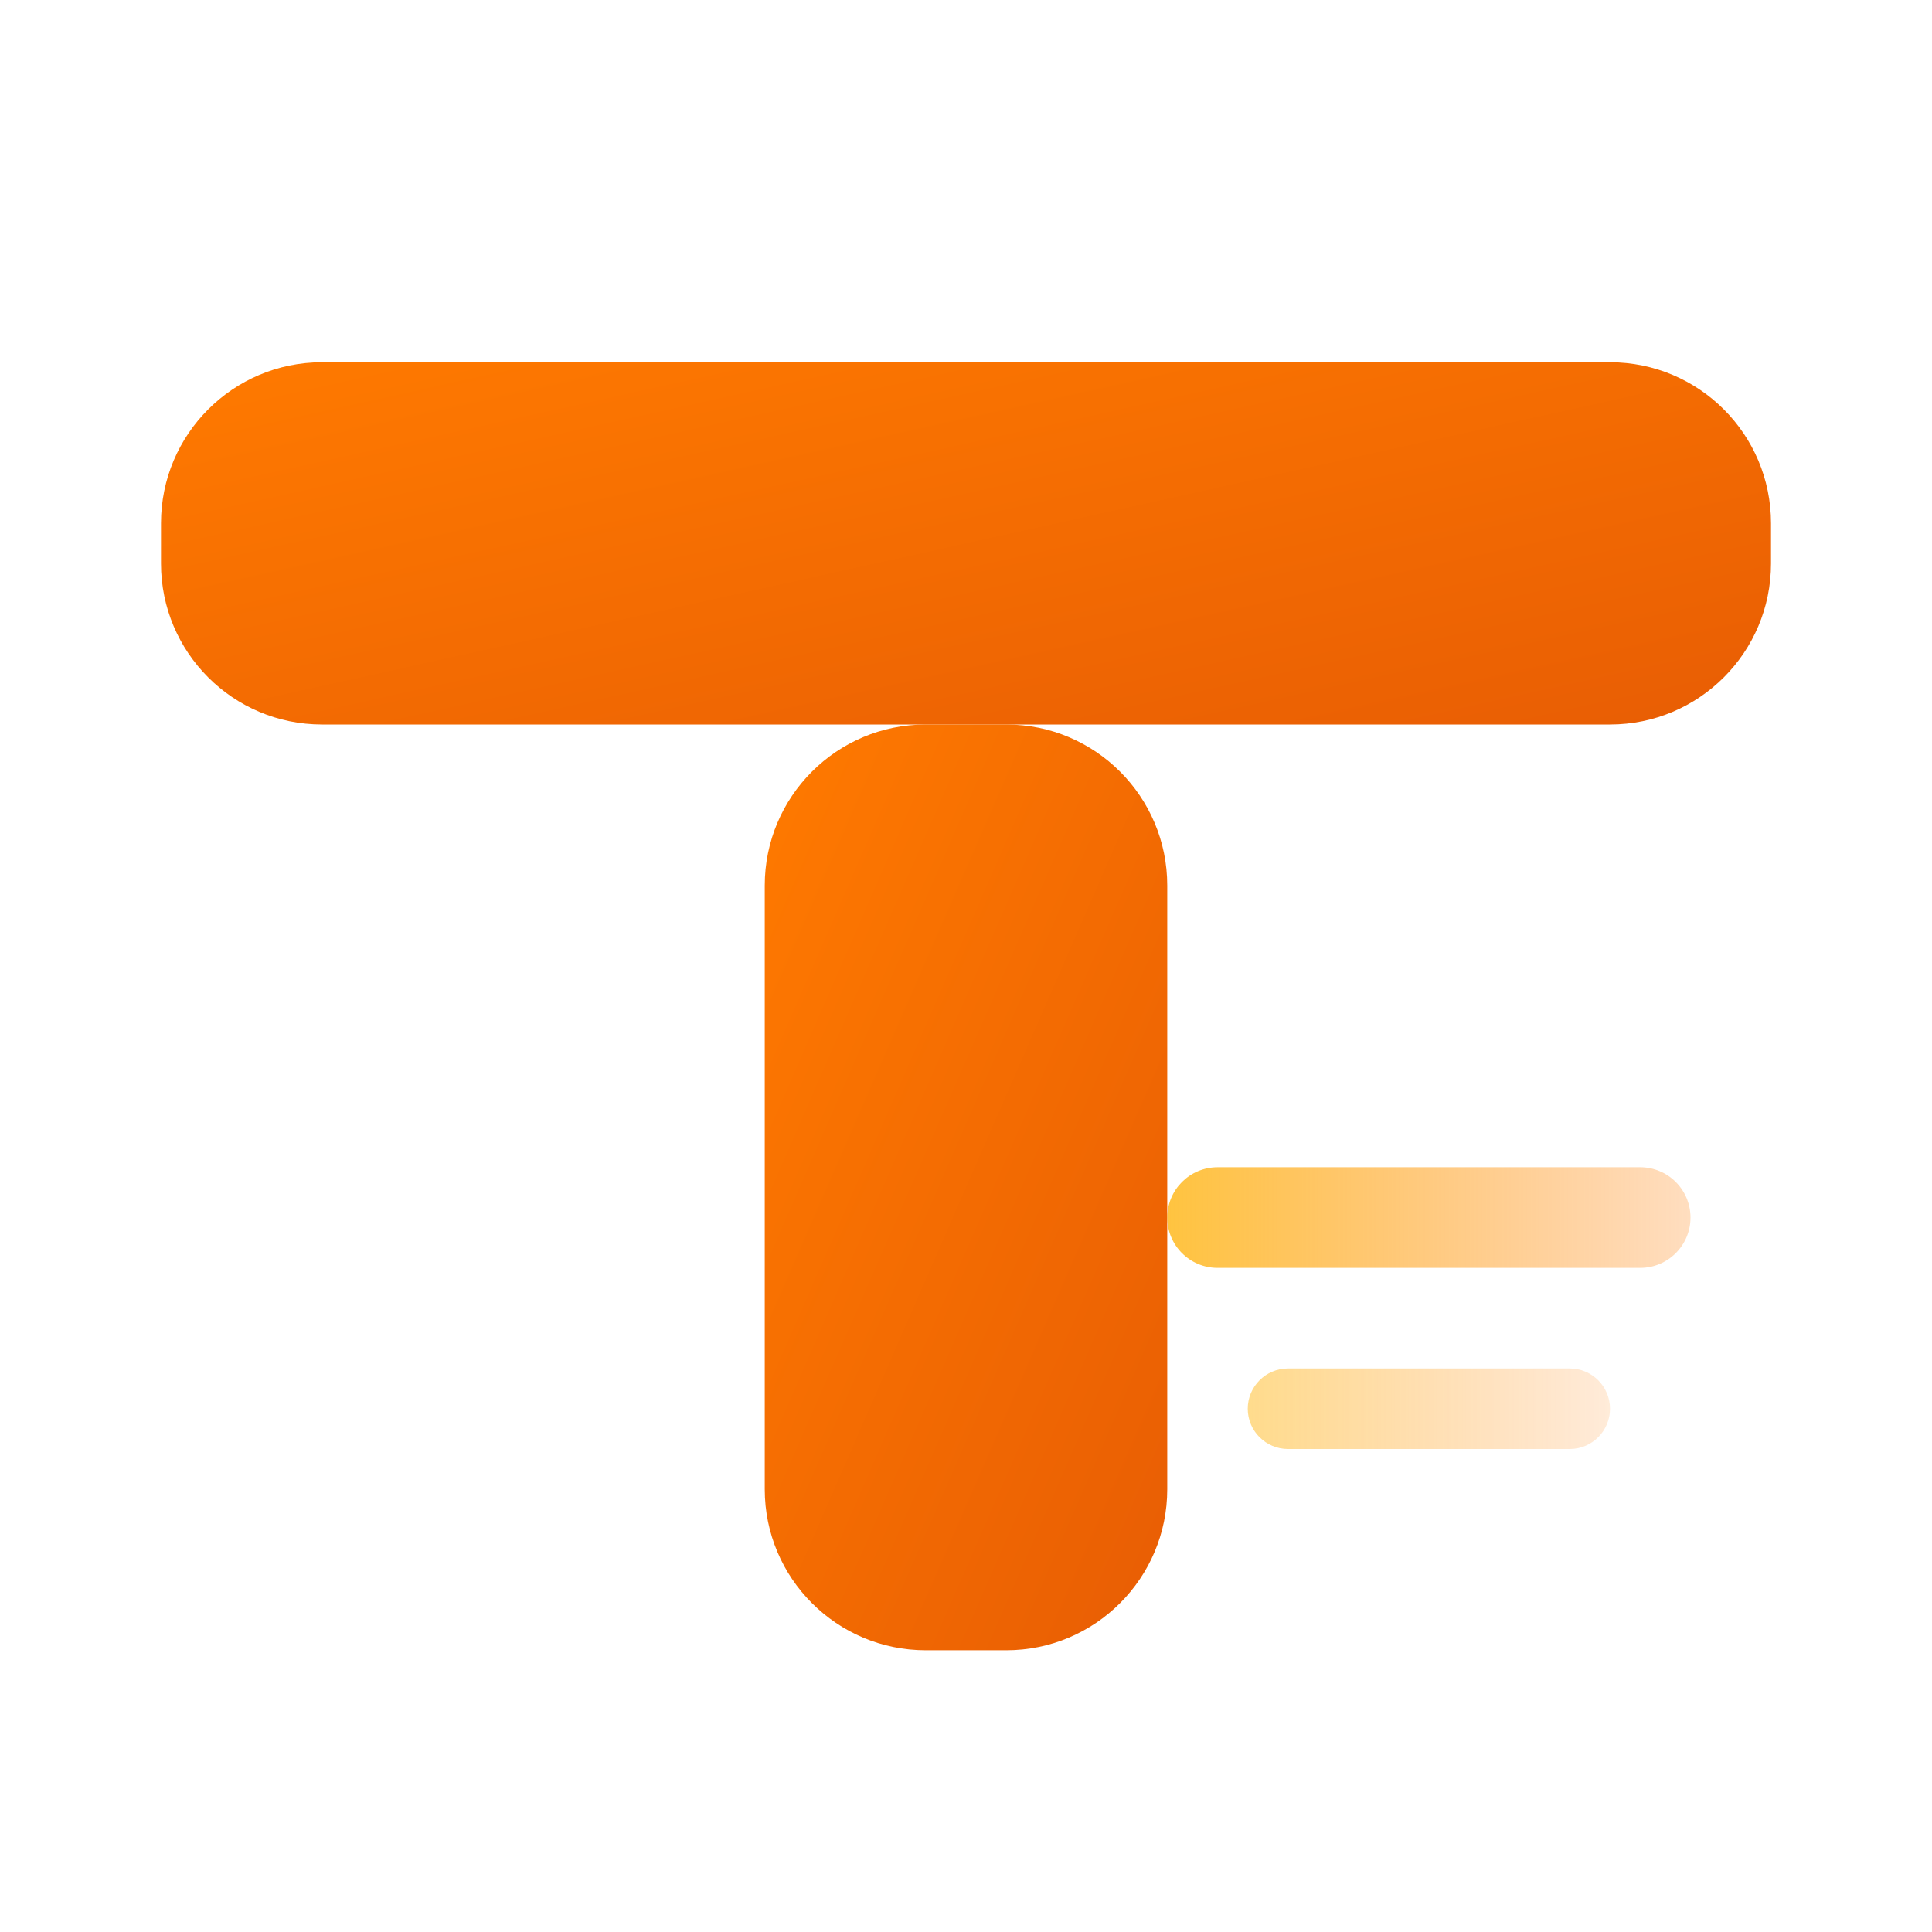
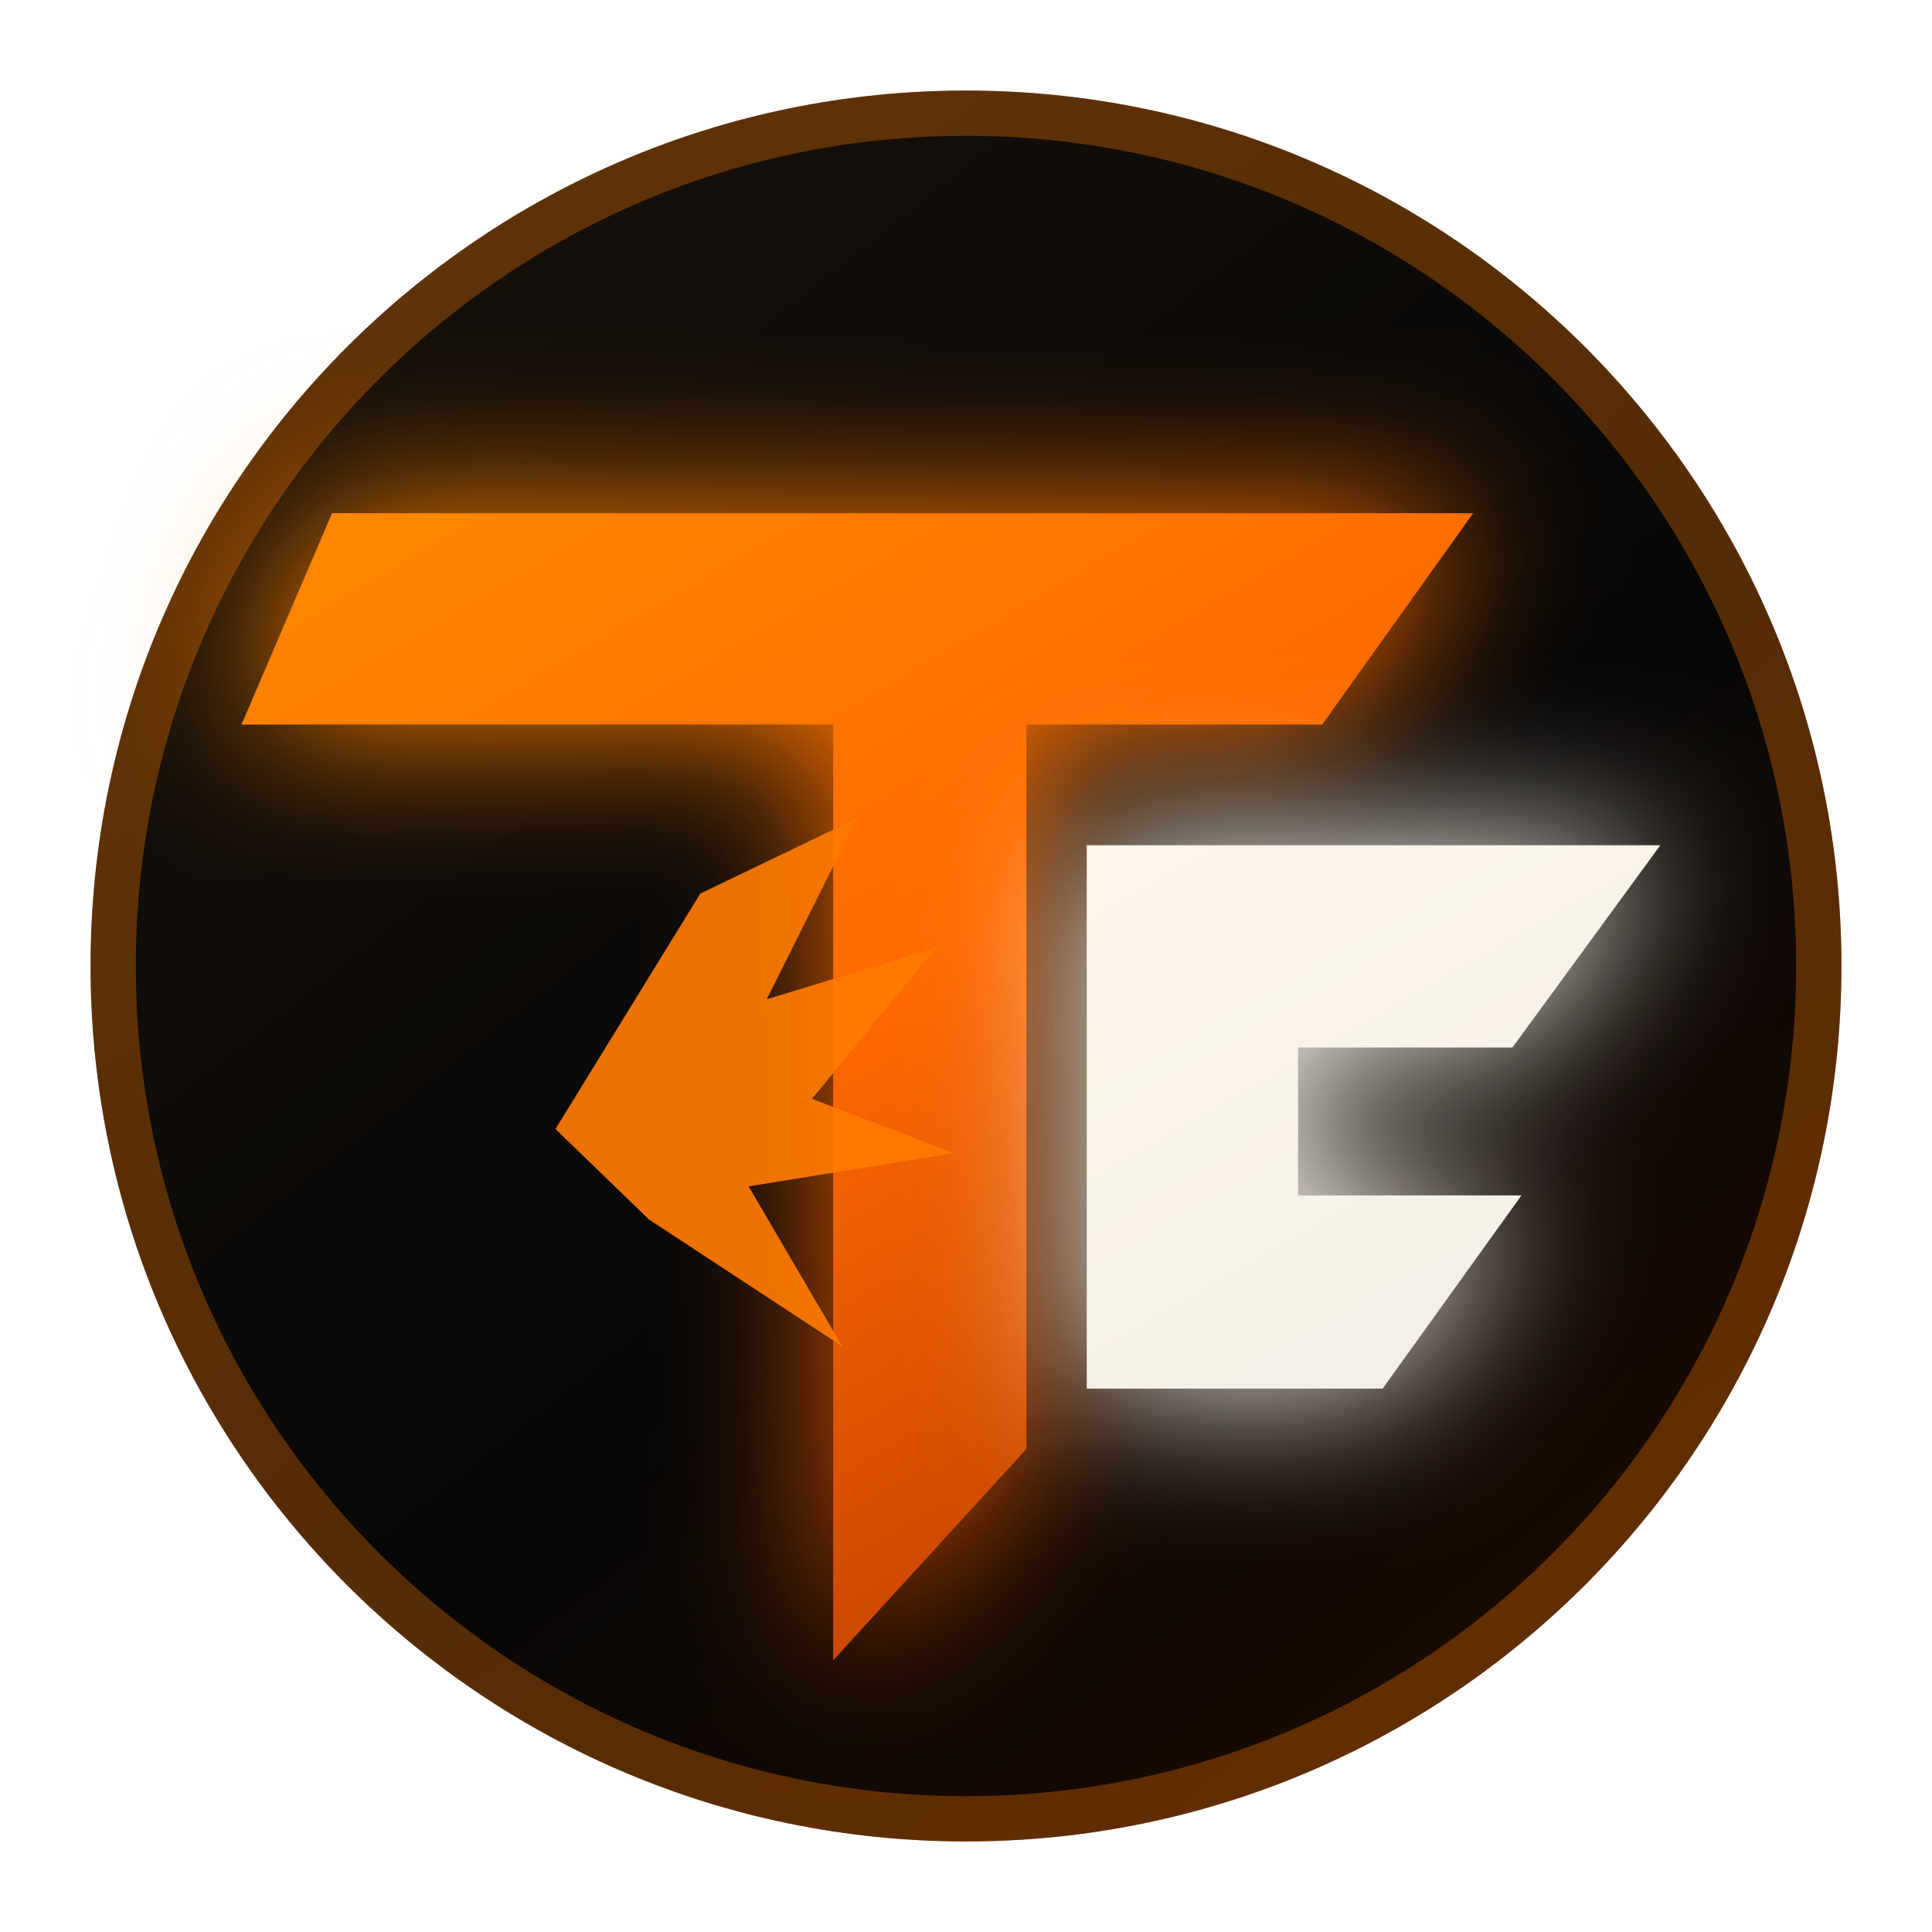
- <svg xmlns="http://www.w3.org/2000/svg" width="48" height="48" viewBox="0 0 48 48" fill="none">
+ <svg xmlns="http://www.w3.org/2000/svg" width="64" height="64" viewBox="0 0 64 64" fill="none">
  <defs>
-     <linearGradient id="tg" x1="0%" y1="0%" x2="100%" y2="100%">
-       <stop offset="0%" stop-color="#FF7A00" />
-       <stop offset="100%" stop-color="#E85D04" />
+     <linearGradient id="badge" x1="13" y1="8" x2="51" y2="56" gradientUnits="userSpaceOnUse">
+       <stop stop-color="#16100A" />
+       <stop offset=".58" stop-color="#070707" />
+       <stop offset="1" stop-color="#190A00" />
    </linearGradient>
-     <linearGradient id="ag" x1="0%" y1="0%" x2="100%" y2="0%">
-       <stop offset="0%" stop-color="#FFB000" stop-opacity="0.75" />
-       <stop offset="100%" stop-color="#FF7A00" stop-opacity="0.25" />
+     <linearGradient id="orange" x1="13" y1="13" x2="36" y2="52" gradientUnits="userSpaceOnUse">
+       <stop stop-color="#FF8A00" />
+       <stop offset=".55" stop-color="#FF6A00" />
+       <stop offset="1" stop-color="#C84600" />
    </linearGradient>
+     <linearGradient id="white" x1="37" y1="20" x2="53" y2="48" gradientUnits="userSpaceOnUse">
+       <stop stop-color="#FFF8EA" />
+       <stop offset="1" stop-color="#F2EEE6" />
+     </linearGradient>
+     <filter id="glow" x="-35%" y="-35%" width="170%" height="170%" color-interpolation-filters="sRGB">
+       <feGaussianBlur stdDeviation="2.6" result="blur" />
+       <feMerge>
+         <feMergeNode in="blur" />
+         <feMergeNode in="SourceGraphic" />
+       </feMerge>
+     </filter>
  </defs>
-   <rect x="4" y="9" width="40" height="9" rx="4" fill="url(#tg)" />
-   <rect x="19" y="18" width="10" height="23" rx="4" fill="url(#tg)" />
-   <rect x="29" y="29" width="13" height="2.5" rx="1.25" fill="url(#ag)" />
-   <rect x="31" y="34" width="9" height="2" rx="1" fill="url(#ag)" opacity="0.6" />
+   <circle cx="32" cy="32" r="29" fill="url(#badge)" />
+   <circle cx="32" cy="32" r="28.25" stroke="#FF7A00" stroke-opacity=".32" stroke-width="1.5" />
+   <path d="M11 17H48.8L43.8 24H34V48L27.6 55V24H8L11 17Z" fill="url(#orange)" filter="url(#glow)" />
+   <path d="M36 28H55L50.1 34.7H43V39.6H50.4L45.8 46H36V28Z" fill="url(#white)" filter="url(#glow)" />
+   <path d="M18.4 37.4L23.2 29.6L28.4 27.1L25.4 33.1L31 31.4L26.9 36.4L31.6 38.2L24.8 39.3L27.9 44.6L21.5 40.4L18.4 37.4Z" fill="#FF7A00" opacity=".92" />
</svg>
